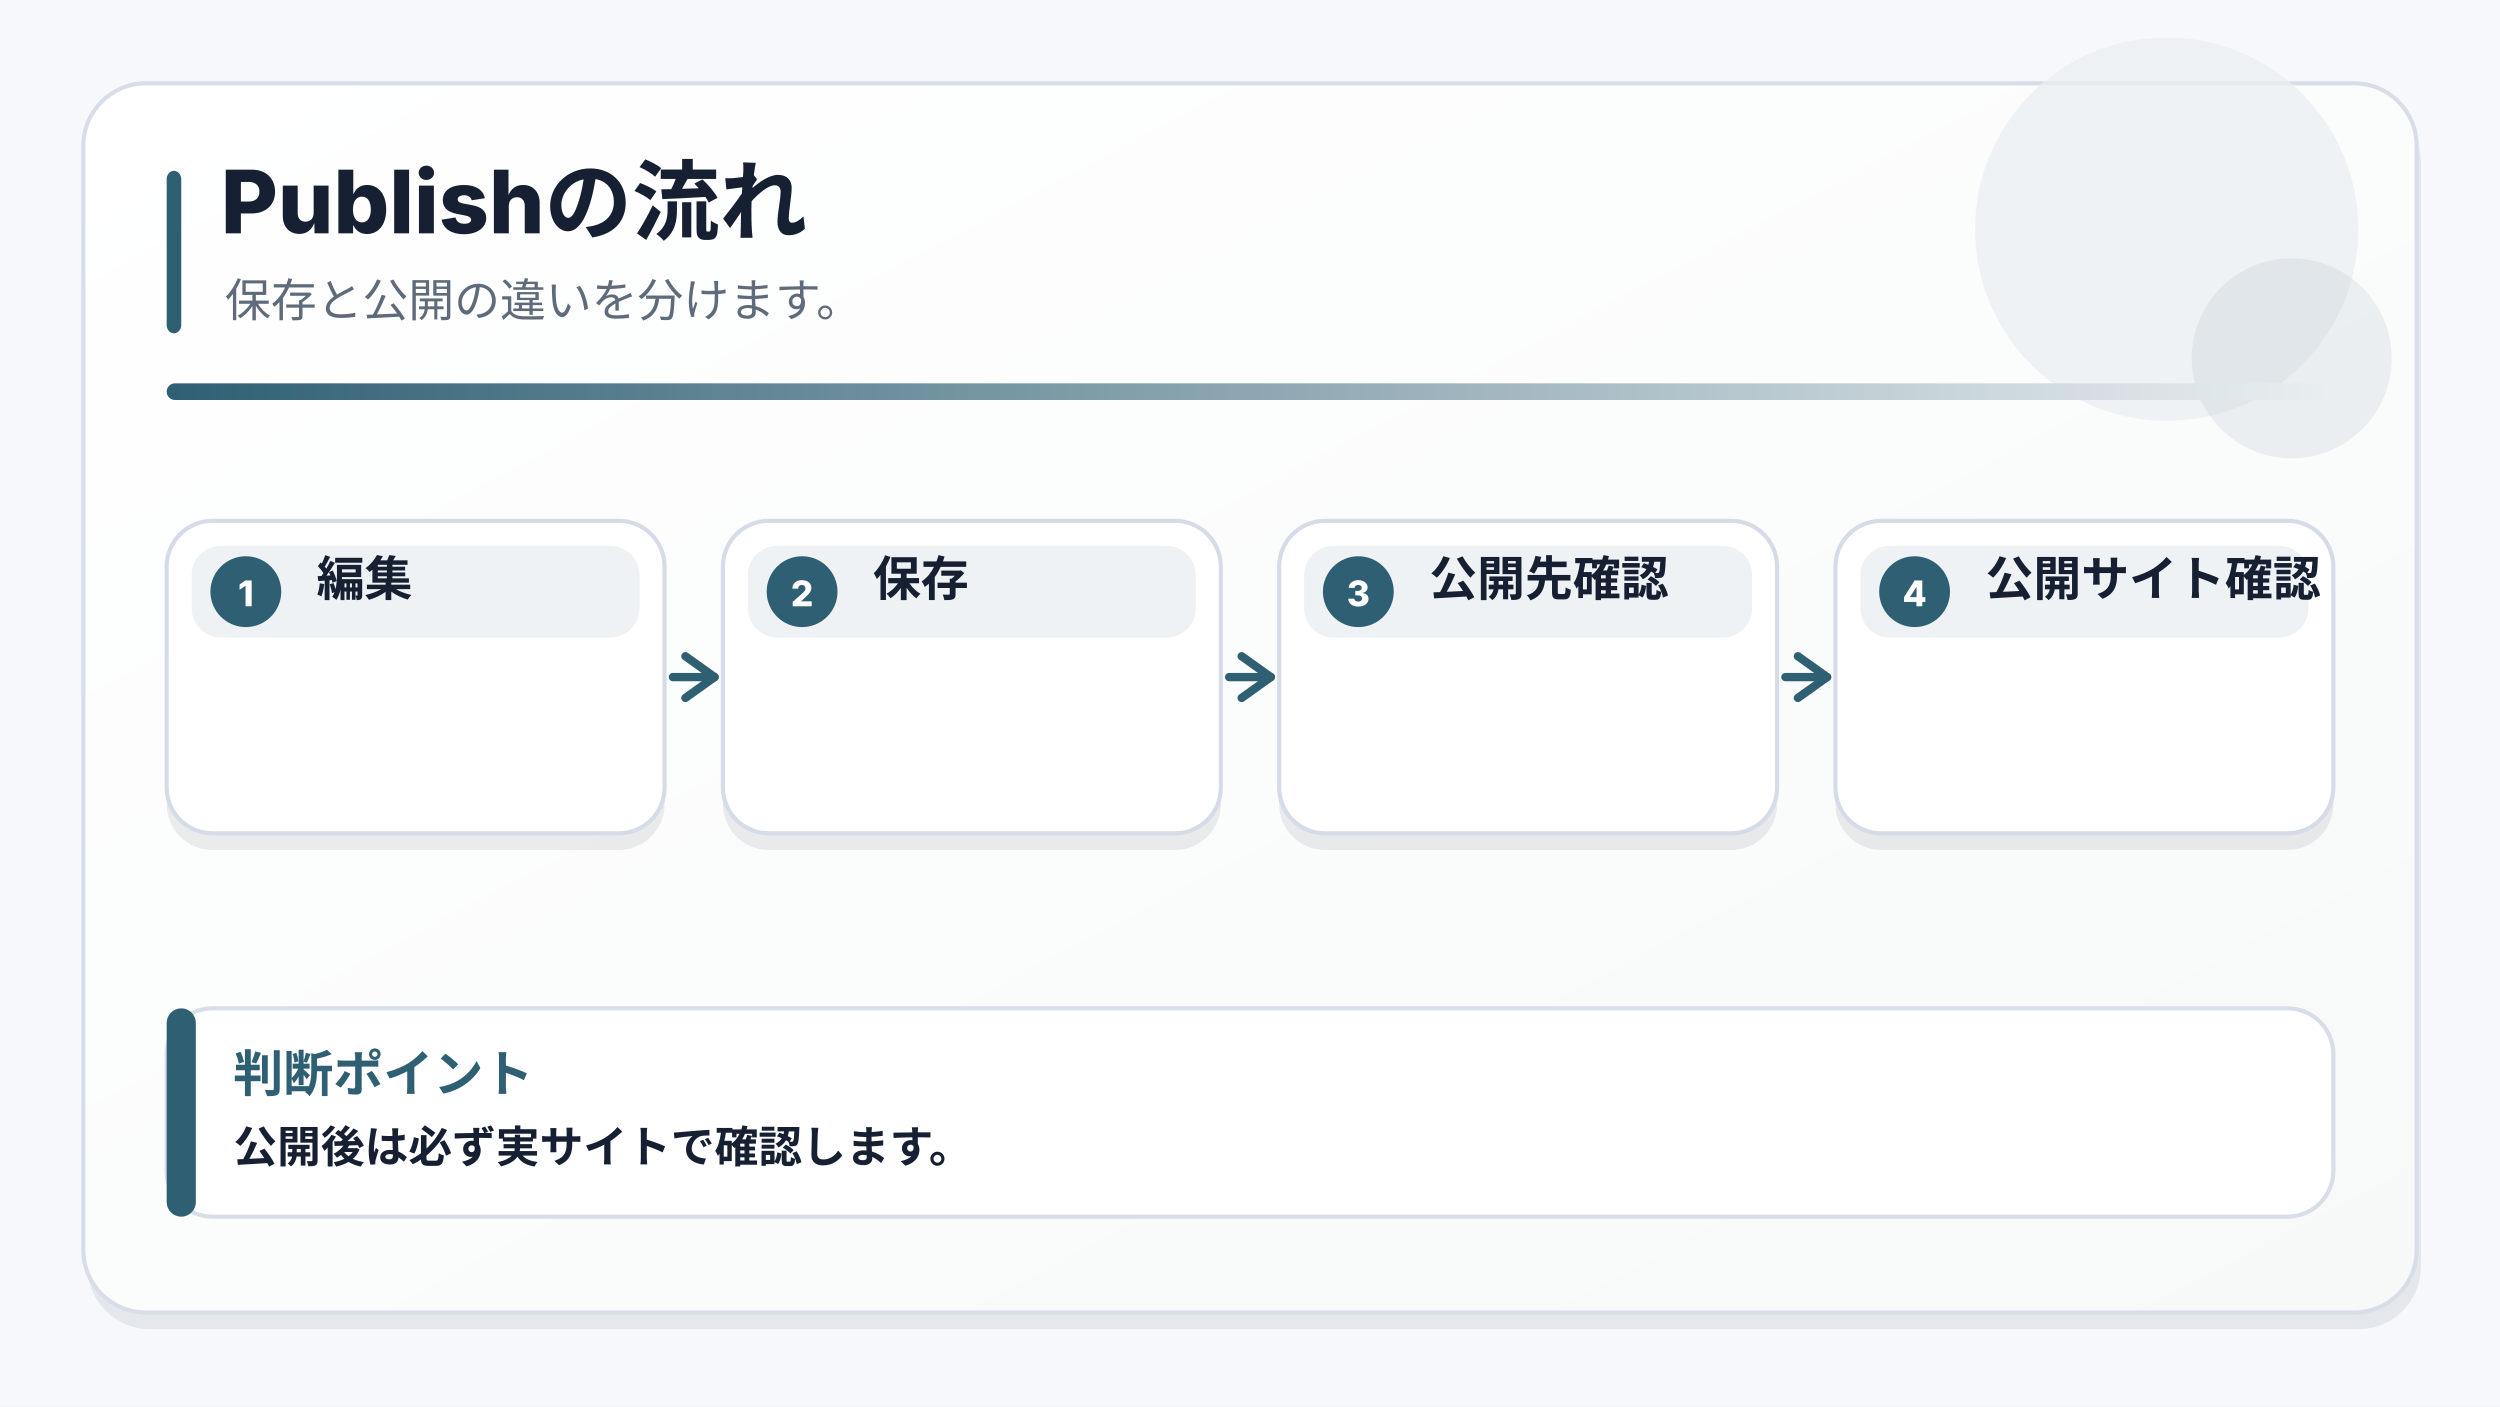
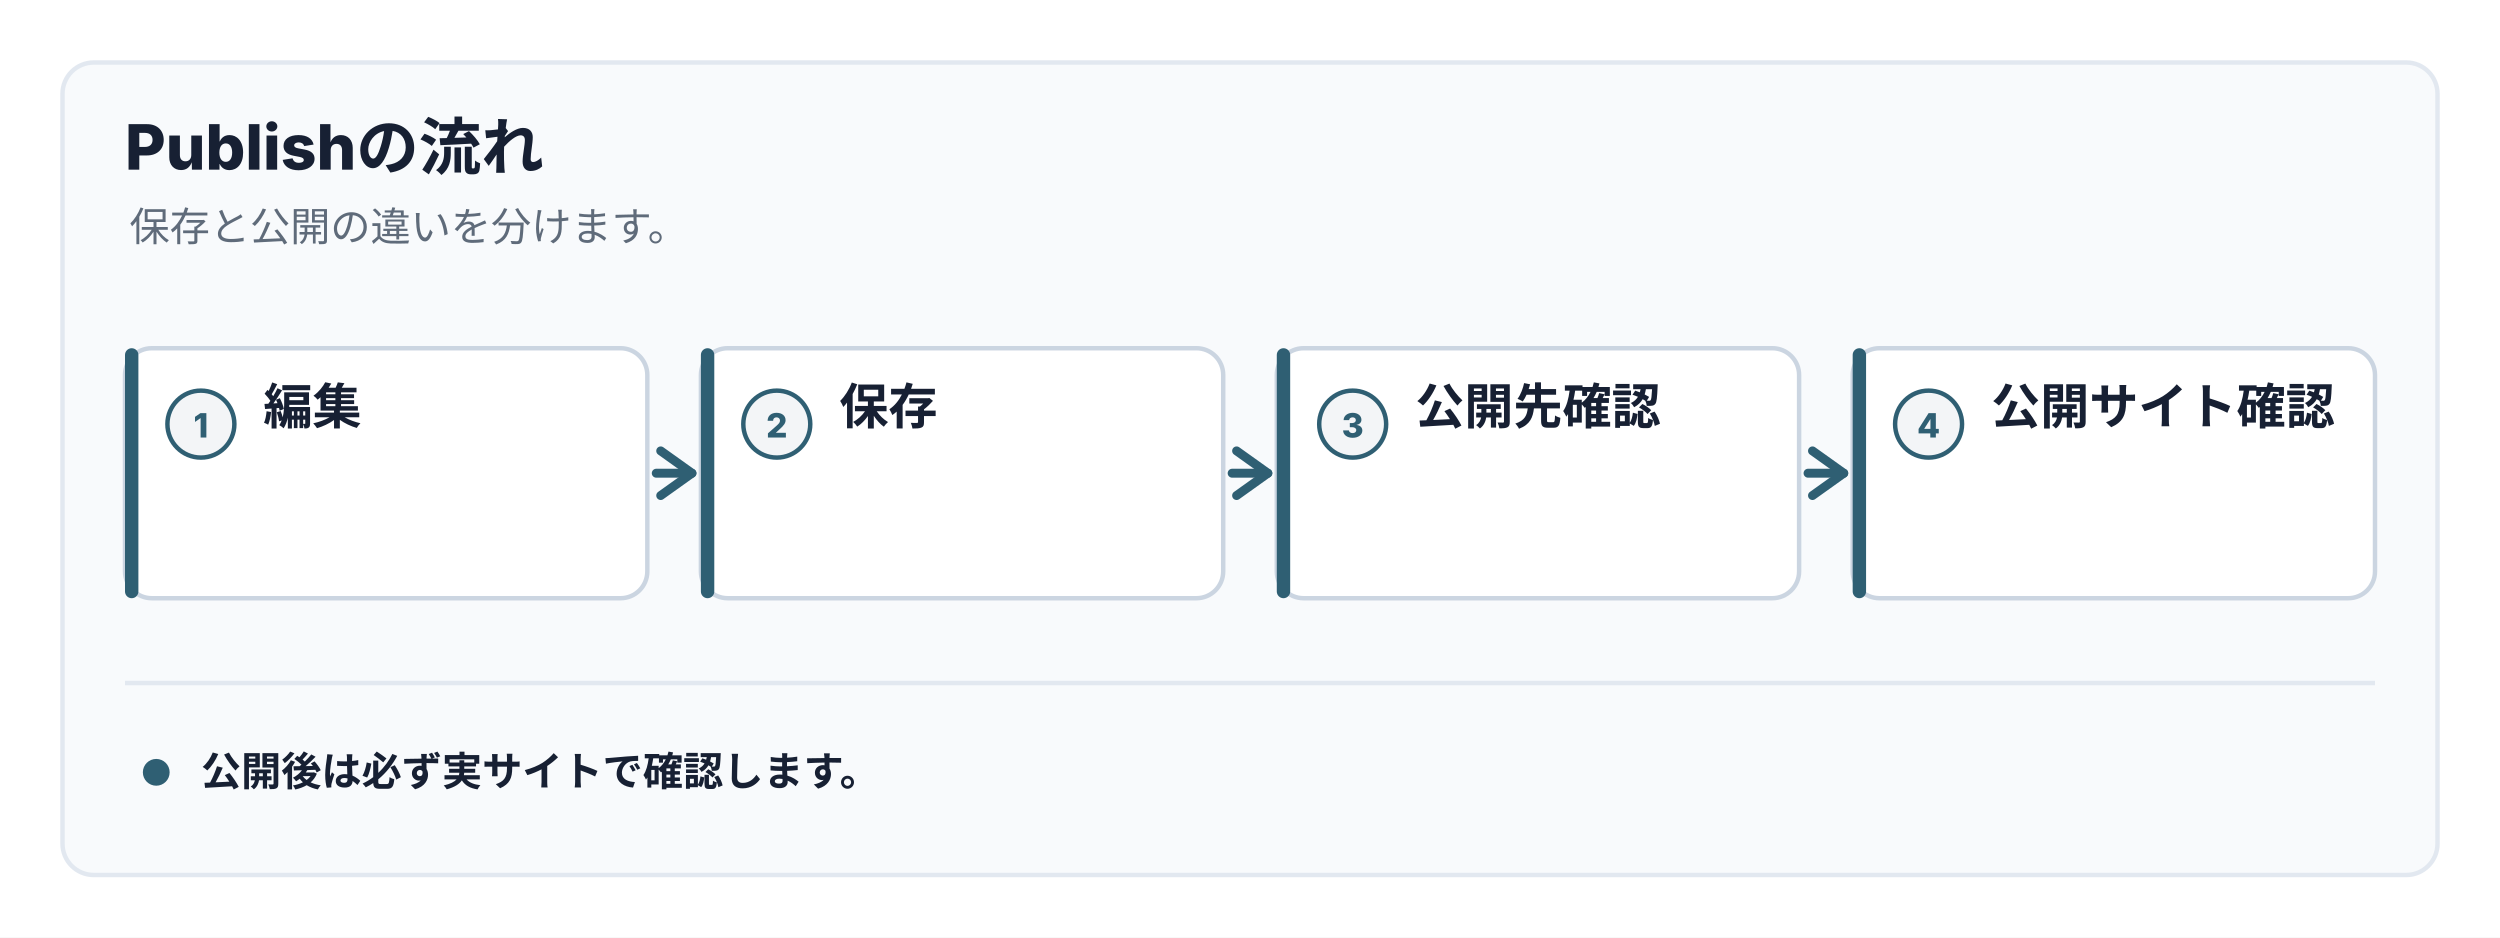
- <svg xmlns="http://www.w3.org/2000/svg" width="1200" height="675" viewBox="0 0 1200 675" role="img">
-   <defs>
-     <linearGradient id="bg" x1="0" y1="0" x2="1" y2="1">
-       <stop offset="0%" stop-color="#FFFFFF" />
-       <stop offset="100%" stop-color="#F7F9F9" />
-     </linearGradient>
-     <linearGradient id="bar" x1="0" y1="0" x2="1" y2="0">
-       <stop offset="0%" stop-color="#2F5F73" />
-       <stop offset="100%" stop-color="#EAEFF1" />
-     </linearGradient>
-   </defs>
-   <rect width="1200" height="675" fill="#F6F8FC" />
-   <rect x="42" y="48" width="1120" height="590" rx="30" fill="#0F172A" opacity="0.08" />
-   <rect x="40" y="40" width="1120" height="590" rx="30" fill="url(#bg)" stroke="#D8DEE8" stroke-width="2" />
-   <circle cx="1040" cy="110" r="92" fill="#EAEFF1" opacity="0.72" />
-   <circle cx="1100" cy="172" r="48" fill="#2F5F73" opacity="0.08" />
-   <rect x="80" y="82" width="7" height="78" rx="4" fill="#2F5F73" />
-   <text x="106" y="112" font-family="-apple-system, BlinkMacSystemFont, Segoe UI, sans-serif" font-size="42" font-weight="800" fill="#172033" text-anchor="start">Publishの流れ</text>
-   <text x="108" y="152" font-family="-apple-system, BlinkMacSystemFont, Segoe UI, sans-serif" font-size="22" font-weight="500" fill="#5F6B7A" text-anchor="start">保存と公開の違いを分けます。</text>
-   <rect x="80" y="184" width="1040" height="8" rx="4" fill="url(#bar)" />
-   <rect x="80" y="258" width="239" height="150" rx="22" fill="#0F172A" opacity="0.08" />
-   <rect x="80" y="250" width="239" height="150" rx="22" fill="#ffffff" stroke="#D5DCE8" stroke-width="2" />
-   <rect x="92" y="262" width="215" height="44" rx="14" fill="#EEF2F4" />
-   <circle cx="118" cy="284" r="17" fill="#2F5F73" />
-   <text x="118" y="291" font-family="-apple-system, BlinkMacSystemFont, Segoe UI, sans-serif" font-size="17" font-weight="800" fill="#ffffff" text-anchor="middle">1</text>
-   <text x="152" y="286" font-family="-apple-system, BlinkMacSystemFont, Segoe UI, sans-serif" font-size="23" font-weight="750" fill="#172033" text-anchor="start">編集</text>
-   <line x1="323" y1="325" x2="343" y2="325" stroke="#2F5F73" stroke-width="4" stroke-linecap="round" />
-   <path d="M 329 315 L 343 325 L 329 335" fill="none" stroke="#2F5F73" stroke-width="4" stroke-linecap="round" stroke-linejoin="round" />
-   <rect x="347" y="258" width="239" height="150" rx="22" fill="#0F172A" opacity="0.08" />
-   <rect x="347" y="250" width="239" height="150" rx="22" fill="#ffffff" stroke="#D5DCE8" stroke-width="2" />
-   <rect x="359" y="262" width="215" height="44" rx="14" fill="#EEF2F4" />
-   <circle cx="385" cy="284" r="17" fill="#2F5F73" />
-   <text x="385" y="291" font-family="-apple-system, BlinkMacSystemFont, Segoe UI, sans-serif" font-size="17" font-weight="800" fill="#ffffff" text-anchor="middle">2</text>
-   <text x="419" y="286" font-family="-apple-system, BlinkMacSystemFont, Segoe UI, sans-serif" font-size="23" font-weight="750" fill="#172033" text-anchor="start">保存</text>
-   <line x1="590" y1="325" x2="610" y2="325" stroke="#2F5F73" stroke-width="4" stroke-linecap="round" />
-   <path d="M 596 315 L 610 325 L 596 335" fill="none" stroke="#2F5F73" stroke-width="4" stroke-linecap="round" stroke-linejoin="round" />
-   <rect x="614" y="258" width="239" height="150" rx="22" fill="#0F172A" opacity="0.08" />
-   <rect x="614" y="250" width="239" height="150" rx="22" fill="#ffffff" stroke="#D5DCE8" stroke-width="2" />
-   <rect x="626" y="262" width="215" height="44" rx="14" fill="#EEF2F4" />
-   <circle cx="652" cy="284" r="17" fill="#2F5F73" />
-   <text x="652" y="291" font-family="-apple-system, BlinkMacSystemFont, Segoe UI, sans-serif" font-size="17" font-weight="800" fill="#ffffff" text-anchor="middle">3</text>
-   <text x="686" y="286" font-family="-apple-system, BlinkMacSystemFont, Segoe UI, sans-serif" font-size="23" font-weight="750" fill="#172033" text-anchor="start">公開先確認</text>
-   <line x1="857" y1="325" x2="877" y2="325" stroke="#2F5F73" stroke-width="4" stroke-linecap="round" />
-   <path d="M 863 315 L 877 325 L 863 335" fill="none" stroke="#2F5F73" stroke-width="4" stroke-linecap="round" stroke-linejoin="round" />
-   <rect x="881" y="258" width="239" height="150" rx="22" fill="#0F172A" opacity="0.08" />
-   <rect x="881" y="250" width="239" height="150" rx="22" fill="#ffffff" stroke="#D5DCE8" stroke-width="2" />
-   <rect x="893" y="262" width="215" height="44" rx="14" fill="#EEF2F4" />
-   <circle cx="919" cy="284" r="17" fill="#2F5F73" />
-   <text x="919" y="291" font-family="-apple-system, BlinkMacSystemFont, Segoe UI, sans-serif" font-size="17" font-weight="800" fill="#ffffff" text-anchor="middle">4</text>
-   <text x="953" y="286" font-family="-apple-system, BlinkMacSystemFont, Segoe UI, sans-serif" font-size="23" font-weight="750" fill="#172033" text-anchor="start">公開サイト確認</text>
-   <rect x="80" y="484" width="1040" height="100" rx="22" fill="#FFFFFF" stroke="#D8DEE8" stroke-width="2" />
-   <rect x="80" y="484" width="14" height="100" rx="7" fill="#2F5F73" />
-   <text x="112" y="524" font-family="-apple-system, BlinkMacSystemFont, Segoe UI, sans-serif" font-size="24" font-weight="800" fill="#2F5F73" text-anchor="start">判断ポイント</text>
-   <text x="112" y="558" font-family="-apple-system, BlinkMacSystemFont, Segoe UI, sans-serif" font-size="21" font-weight="600" fill="#172033" text-anchor="start">公開後は必ず実サイトで確認します。</text>
+ <svg xmlns="http://www.w3.org/2000/svg" width="1120" height="420" viewBox="0 0 1120 420" role="img">
+   <rect width="1120" height="420" fill="#FFFFFF" />
+   <rect x="28" y="28" width="1064" height="364" rx="14" fill="#F8FAFC" stroke="#E2E8F0" stroke-width="2" />
+   <text x="56" y="76" font-family="-apple-system, BlinkMacSystemFont, Segoe UI, sans-serif" font-size="28" font-weight="800" fill="#172033" text-anchor="start">Publishの流れ</text>
+   <text x="58" y="108" font-family="-apple-system, BlinkMacSystemFont, Segoe UI, sans-serif" font-size="18" font-weight="500" fill="#5F6B7A" text-anchor="start">保存と公開の違いを分けます。</text>
+   <rect x="56" y="156" width="234" height="112" rx="12" fill="#ffffff" stroke="#CBD5E1" stroke-width="2" />
+   <rect x="56" y="156" width="6" height="112" rx="3" fill="#2F5F73" />
+   <circle cx="90" cy="190" r="15" fill="#F3F5F7" stroke="#2F5F73" stroke-width="2" />
+   <text x="90" y="196" font-family="-apple-system, BlinkMacSystemFont, Segoe UI, sans-serif" font-size="15" font-weight="800" fill="#2F5F73" text-anchor="middle">1</text>
+   <text x="118" y="190" font-family="-apple-system, BlinkMacSystemFont, Segoe UI, sans-serif" font-size="22" font-weight="700" fill="#172033" text-anchor="start">編集</text>
+   <line x1="294" y1="212" x2="310" y2="212" stroke="#2F5F73" stroke-width="4" stroke-linecap="round" />
+   <path d="M 296 202 L 310 212 L 296 222" fill="none" stroke="#2F5F73" stroke-width="4" stroke-linecap="round" stroke-linejoin="round" />
+   <rect x="314" y="156" width="234" height="112" rx="12" fill="#ffffff" stroke="#CBD5E1" stroke-width="2" />
+   <rect x="314" y="156" width="6" height="112" rx="3" fill="#2F5F73" />
+   <circle cx="348" cy="190" r="15" fill="#F3F5F7" stroke="#2F5F73" stroke-width="2" />
+   <text x="348" y="196" font-family="-apple-system, BlinkMacSystemFont, Segoe UI, sans-serif" font-size="15" font-weight="800" fill="#2F5F73" text-anchor="middle">2</text>
+   <text x="376" y="190" font-family="-apple-system, BlinkMacSystemFont, Segoe UI, sans-serif" font-size="22" font-weight="700" fill="#172033" text-anchor="start">保存</text>
+   <line x1="552" y1="212" x2="568" y2="212" stroke="#2F5F73" stroke-width="4" stroke-linecap="round" />
+   <path d="M 554 202 L 568 212 L 554 222" fill="none" stroke="#2F5F73" stroke-width="4" stroke-linecap="round" stroke-linejoin="round" />
+   <rect x="572" y="156" width="234" height="112" rx="12" fill="#ffffff" stroke="#CBD5E1" stroke-width="2" />
+   <rect x="572" y="156" width="6" height="112" rx="3" fill="#2F5F73" />
+   <circle cx="606" cy="190" r="15" fill="#F3F5F7" stroke="#2F5F73" stroke-width="2" />
+   <text x="606" y="196" font-family="-apple-system, BlinkMacSystemFont, Segoe UI, sans-serif" font-size="15" font-weight="800" fill="#2F5F73" text-anchor="middle">3</text>
+   <text x="634" y="190" font-family="-apple-system, BlinkMacSystemFont, Segoe UI, sans-serif" font-size="22" font-weight="700" fill="#172033" text-anchor="start">公開先確認</text>
+   <line x1="810" y1="212" x2="826" y2="212" stroke="#2F5F73" stroke-width="4" stroke-linecap="round" />
+   <path d="M 812 202 L 826 212 L 812 222" fill="none" stroke="#2F5F73" stroke-width="4" stroke-linecap="round" stroke-linejoin="round" />
+   <rect x="830" y="156" width="234" height="112" rx="12" fill="#ffffff" stroke="#CBD5E1" stroke-width="2" />
+   <rect x="830" y="156" width="6" height="112" rx="3" fill="#2F5F73" />
+   <circle cx="864" cy="190" r="15" fill="#F3F5F7" stroke="#2F5F73" stroke-width="2" />
+   <text x="864" y="196" font-family="-apple-system, BlinkMacSystemFont, Segoe UI, sans-serif" font-size="15" font-weight="800" fill="#2F5F73" text-anchor="middle">4</text>
+   <text x="892" y="190" font-family="-apple-system, BlinkMacSystemFont, Segoe UI, sans-serif" font-size="22" font-weight="700" fill="#172033" text-anchor="start">公開サイト確認</text>
+   <line x1="56" y1="306" x2="1064" y2="306" stroke="#E2E8F0" stroke-width="2" />
+   <circle cx="70" cy="346" r="6" fill="#2F5F73" />
+   <text x="90" y="352" font-family="-apple-system, BlinkMacSystemFont, Segoe UI, sans-serif" font-size="18" font-weight="600" fill="#172033" text-anchor="start">公開後は必ず実サイトで確認します。</text>
</svg>
